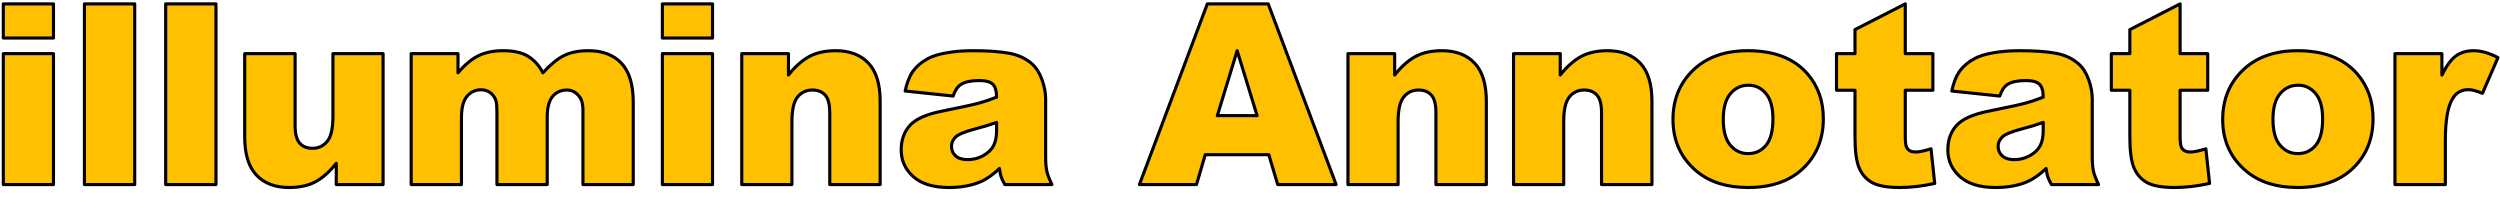
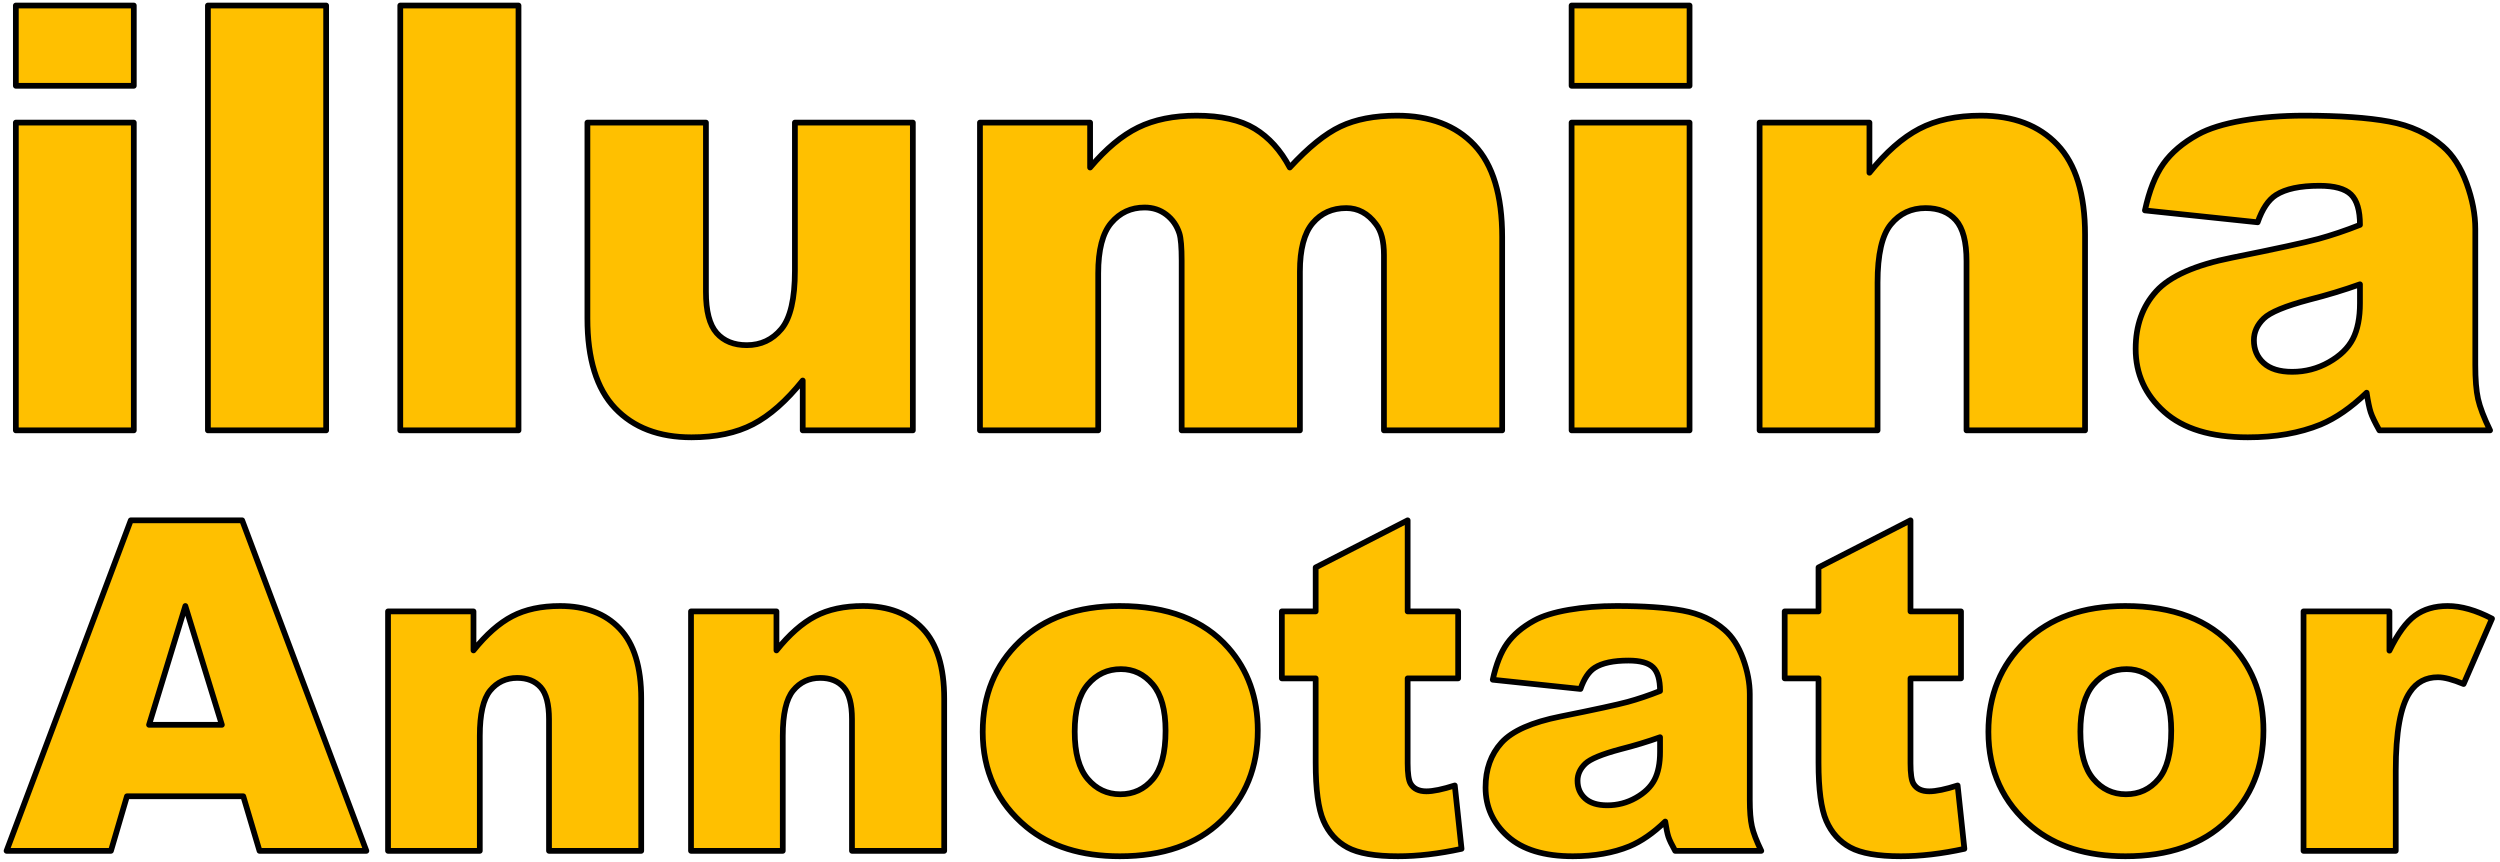
- <svg xmlns="http://www.w3.org/2000/svg" width="3992" height="330" xml:space="preserve" overflow="hidden">
-   <g transform="translate(-458 -944)">
+ <svg xmlns="http://www.w3.org/2000/svg" width="2182" height="752" xml:space="preserve" overflow="hidden">
+   <g transform="translate(-2025 -403)">
    <g>
-       <path d="M3720.62 1139.49C3709.6 1143.43 3698.12 1146.9 3686.18 1149.92 3669.91 1154.25 3659.61 1158.51 3655.29 1162.71 3650.83 1167.04 3648.59 1171.96 3648.6 1177.47 3648.59 1183.77 3650.79 1188.92 3655.19 1192.92 3659.58 1196.92 3666.04 1198.92 3674.57 1198.92 3683.49 1198.92 3691.79 1196.76 3699.46 1192.43 3707.14 1188.1 3712.58 1182.82 3715.79 1176.59 3719.01 1170.35 3720.62 1162.25 3720.62 1152.28ZM2049.35 1139.49C2038.33 1143.43 2026.85 1146.9 2014.91 1149.92 1998.65 1154.25 1988.35 1158.51 1984.02 1162.71 1979.56 1167.04 1977.33 1171.96 1977.33 1177.47 1977.33 1183.77 1979.53 1188.92 1983.92 1192.92 1988.32 1196.92 1994.78 1198.92 2003.3 1198.92 2012.22 1198.92 2020.52 1196.76 2028.2 1192.43 2035.87 1188.1 2041.31 1182.82 2044.53 1176.59 2047.74 1170.35 2049.35 1162.25 2049.35 1152.28ZM4127.81 1080.07C4116.14 1080.07 4106.49 1084.56 4098.89 1093.55 4091.28 1102.53 4087.47 1116.21 4087.47 1134.57 4087.47 1153.2 4091.24 1166.98 4098.79 1175.9 4106.33 1184.82 4115.81 1189.28 4127.22 1189.28 4138.77 1189.28 4148.24 1184.88 4155.66 1176.09 4163.07 1167.3 4166.77 1153.2 4166.77 1133.79 4166.77 1115.68 4163.03 1102.2 4155.56 1093.35 4148.08 1084.49 4138.83 1080.07 4127.81 1080.07ZM3250.06 1080.07C3238.38 1080.07 3228.74 1084.56 3221.13 1093.55 3213.52 1102.53 3209.72 1116.21 3209.72 1134.57 3209.72 1153.2 3213.49 1166.98 3221.03 1175.9 3228.58 1184.82 3238.05 1189.28 3249.47 1189.28 3261.01 1189.28 3270.49 1184.88 3277.9 1176.09 3285.31 1167.3 3289.02 1153.2 3289.02 1133.79 3289.02 1115.68 3285.28 1102.2 3277.8 1093.35 3270.33 1084.49 3261.08 1080.07 3250.06 1080.07ZM1515.67 1029.69 1595.76 1029.69 1595.76 1238.67 1515.67 1238.67ZM848.743 1029.69 929.225 1029.69 929.225 1144.61C929.225 1157.73 931.652 1167.04 936.506 1172.55 941.36 1178.06 948.181 1180.82 956.971 1180.82 966.547 1180.82 974.385 1177.14 980.485 1169.8 986.586 1162.45 989.636 1149.27 989.636 1130.24L989.636 1029.69 1069.72 1029.69 1069.72 1238.67 994.949 1238.67 994.949 1204.82C983.798 1218.73 972.549 1228.63 961.201 1234.54 949.854 1240.44 935.915 1243.39 919.386 1243.39 897.347 1243.39 880.063 1236.8 867.535 1223.62 855.007 1210.43 848.743 1190.13 848.743 1162.71ZM463.288 1029.69 543.377 1029.69 543.377 1238.67 463.288 1238.67ZM4407.99 1024.97C4419.8 1024.97 4432.72 1028.64 4446.75 1035.99L4421.96 1093.05C4412.51 1089.12 4405.04 1087.15 4399.53 1087.15 4389.03 1087.15 4380.9 1091.48 4375.13 1100.14 4366.86 1112.34 4362.73 1135.16 4362.73 1168.62L4362.73 1238.67 4282.25 1238.67 4282.25 1029.69 4357.22 1029.69 4357.22 1063.93C4364.44 1049.11 4371.88 1038.91 4379.55 1033.33 4387.23 1027.76 4396.71 1024.97 4407.99 1024.97ZM4126.63 1024.97C4168.48 1024.97 4200.09 1037.1 4221.48 1061.37 4238.66 1080.92 4247.26 1104.99 4247.26 1133.59 4247.26 1165.73 4236.6 1192.07 4215.28 1212.6 4193.96 1233.13 4164.48 1243.39 4126.83 1243.39 4093.24 1243.39 4066.09 1234.86 4045.36 1217.81 4019.91 1196.69 4007.19 1169.01 4007.19 1134.77 4007.19 1102.89 4017.94 1076.62 4039.46 1055.96 4060.97 1035.3 4090.03 1024.97 4126.63 1024.97ZM3682.64 1024.97C3706.64 1024.97 3725.93 1026.31 3740.49 1029 3755.05 1031.69 3767.19 1037.3 3776.89 1045.83 3783.72 1051.73 3789.09 1060.09 3793.03 1070.92 3796.97 1081.74 3798.93 1092.07 3798.93 1101.91L3798.93 1194.2C3798.93 1204.04 3799.56 1211.74 3800.8 1217.32 3802.05 1222.89 3804.77 1230.01 3808.97 1238.67L3733.8 1238.67C3730.78 1233.29 3728.81 1229.19 3727.9 1226.37 3726.98 1223.55 3726.06 1219.12 3725.14 1213.09 3714.65 1223.19 3704.22 1230.4 3693.85 1234.73 3679.69 1240.51 3663.22 1243.39 3644.46 1243.39 3619.54 1243.39 3600.61 1237.62 3587.69 1226.07 3574.77 1214.53 3568.31 1200.3 3568.31 1183.37 3568.31 1167.5 3572.97 1154.45 3582.28 1144.22 3591.6 1133.98 3608.78 1126.37 3633.84 1121.39 3663.88 1115.35 3683.36 1111.12 3692.28 1108.7 3701.2 1106.27 3710.65 1103.09 3720.62 1099.15 3720.62 1089.31 3718.58 1082.43 3714.52 1078.49 3710.45 1074.56 3703.3 1072.59 3693.07 1072.59 3679.95 1072.59 3670.11 1074.69 3663.55 1078.89 3658.43 1082.17 3654.3 1088.33 3651.15 1097.38L3574.61 1089.31C3577.49 1075.93 3581.66 1065.41 3587.1 1057.73 3592.55 1050.06 3600.38 1043.4 3610.62 1037.76 3617.96 1033.69 3628.06 1030.54 3640.92 1028.31 3653.78 1026.08 3667.68 1024.97 3682.64 1024.97ZM3248.88 1024.97C3290.72 1024.97 3322.34 1037.1 3343.72 1061.37 3360.91 1080.92 3369.5 1104.99 3369.5 1133.59 3369.5 1165.73 3358.84 1192.07 3337.52 1212.6 3316.21 1233.13 3286.72 1243.39 3249.07 1243.39 3215.49 1243.39 3188.33 1234.86 3167.61 1217.81 3142.16 1196.69 3129.43 1169.01 3129.43 1134.77 3129.43 1102.89 3140.19 1076.62 3161.7 1055.96 3183.22 1035.3 3212.28 1024.97 3248.88 1024.97ZM3024.98 1024.97C3047.15 1024.97 3064.5 1031.56 3077.02 1044.74 3089.55 1057.93 3095.82 1078.3 3095.82 1105.84L3095.82 1238.67 3015.34 1238.67 3015.34 1123.75C3015.34 1110.63 3012.91 1101.35 3008.05 1095.91 3003.2 1090.46 2996.38 1087.74 2987.59 1087.74 2977.88 1087.74 2970.01 1091.41 2963.98 1098.76 2957.94 1106.11 2954.92 1119.29 2954.92 1138.31L2954.92 1238.67 2874.84 1238.67 2874.84 1029.69 2949.41 1029.69 2949.41 1063.73C2960.57 1049.83 2971.85 1039.89 2983.26 1033.92 2994.67 1027.95 3008.58 1024.97 3024.98 1024.97ZM2760.54 1024.97C2782.71 1024.97 2800.06 1031.56 2812.59 1044.74 2825.12 1057.93 2831.38 1078.3 2831.38 1105.84L2831.38 1238.67 2750.9 1238.67 2750.9 1123.75C2750.9 1110.63 2748.47 1101.35 2743.62 1095.91 2738.77 1090.46 2731.94 1087.74 2723.15 1087.74 2713.45 1087.74 2705.58 1091.41 2699.54 1098.76 2693.51 1106.11 2690.49 1119.29 2690.49 1138.31L2690.49 1238.67 2610.4 1238.67 2610.4 1029.69 2684.98 1029.69 2684.98 1063.73C2696.13 1049.83 2707.41 1039.89 2718.83 1033.92 2730.24 1027.95 2744.14 1024.97 2760.54 1024.97ZM2433.49 1024.97 2401.81 1128.67 2465.37 1128.67ZM2011.37 1024.97C2035.38 1024.97 2054.66 1026.31 2069.22 1029 2083.78 1031.69 2095.92 1037.3 2105.63 1045.83 2112.45 1051.73 2117.83 1060.09 2121.76 1070.92 2125.7 1081.74 2127.67 1092.07 2127.67 1101.91L2127.67 1194.2C2127.67 1204.04 2128.29 1211.74 2129.54 1217.32 2130.78 1222.89 2133.5 1230.01 2137.7 1238.67L2062.53 1238.67C2059.52 1233.29 2057.55 1229.19 2056.63 1226.37 2055.71 1223.55 2054.79 1219.12 2053.87 1213.09 2043.38 1223.19 2032.95 1230.4 2022.59 1234.73 2008.42 1240.51 1991.96 1243.39 1973.2 1243.39 1948.27 1243.39 1929.35 1237.62 1916.43 1226.07 1903.5 1214.53 1897.04 1200.3 1897.04 1183.37 1897.04 1167.5 1901.7 1154.45 1911.01 1144.22 1920.33 1133.98 1937.51 1126.37 1962.57 1121.39 1992.61 1115.35 2012.09 1111.12 2021.01 1108.7 2029.93 1106.27 2039.38 1103.09 2049.35 1099.15 2049.35 1089.31 2047.32 1082.43 2043.25 1078.49 2039.18 1074.56 2032.03 1072.59 2021.8 1072.59 2008.68 1072.59 1998.84 1074.69 1992.28 1078.89 1987.17 1082.17 1983.03 1088.33 1979.89 1097.38L1903.34 1089.31C1906.23 1075.93 1910.39 1065.41 1915.84 1057.73 1921.28 1050.06 1929.12 1043.4 1939.35 1037.76 1946.7 1033.69 1956.8 1030.54 1969.65 1028.31 1982.51 1026.08 1996.42 1024.97 2011.37 1024.97ZM1792.59 1024.97C1814.76 1024.97 1832.11 1031.56 1844.64 1044.74 1857.16 1057.93 1863.43 1078.3 1863.43 1105.84L1863.43 1238.67 1782.95 1238.67 1782.95 1123.75C1782.95 1110.63 1780.52 1101.35 1775.66 1095.91 1770.81 1090.46 1763.99 1087.74 1755.2 1087.74 1745.49 1087.74 1737.62 1091.41 1731.59 1098.76 1725.55 1106.11 1722.54 1119.29 1722.54 1138.31L1722.54 1238.67 1642.45 1238.67 1642.45 1029.69 1717.03 1029.69 1717.03 1063.73C1728.18 1049.83 1739.46 1039.89 1750.87 1033.92 1762.28 1027.95 1776.19 1024.97 1792.59 1024.97ZM1261.55 1024.97C1278.21 1024.97 1291.39 1027.92 1301.1 1033.82 1310.81 1039.73 1318.75 1048.52 1324.91 1060.19 1337.5 1046.55 1348.98 1037.27 1359.35 1032.35 1369.71 1027.43 1382.5 1024.97 1397.72 1024.97 1420.15 1024.97 1437.66 1031.63 1450.26 1044.94 1462.85 1058.26 1469.15 1079.08 1469.15 1107.42L1469.15 1238.67 1388.86 1238.67 1388.86 1119.62C1388.86 1110.17 1387.03 1103.15 1383.35 1098.56 1377.98 1091.35 1371.28 1087.74 1363.28 1087.74 1353.84 1087.74 1346.23 1091.15 1340.46 1097.97 1334.68 1104.79 1331.8 1115.75 1331.8 1130.83L1331.8 1238.67 1251.51 1238.67 1251.51 1123.55C1251.51 1114.37 1250.99 1108.14 1249.94 1104.86 1248.23 1099.61 1245.28 1095.38 1241.08 1092.17 1236.89 1088.95 1231.97 1087.35 1226.33 1087.35 1217.14 1087.35 1209.6 1090.82 1203.7 1097.78 1197.79 1104.73 1194.84 1116.14 1194.84 1132.02L1194.84 1238.67 1114.56 1238.67 1114.56 1029.69 1189.33 1029.69 1189.33 1060.19C1200.09 1047.47 1210.94 1038.41 1221.9 1033.04 1232.85 1027.66 1246.07 1024.97 1261.55 1024.97ZM3939.2 950.193 3939.2 1029.69 3983.28 1029.69 3983.28 1088.13 3939.2 1088.13 3939.2 1162.32C3939.2 1171.24 3940.05 1177.14 3941.76 1180.03 3944.38 1184.49 3948.98 1186.72 3955.53 1186.72 3961.44 1186.72 3969.7 1185.01 3980.33 1181.6L3986.23 1236.9C3966.42 1241.23 3947.93 1243.39 3930.74 1243.39 3910.8 1243.39 3896.11 1240.83 3886.66 1235.72 3877.22 1230.6 3870.23 1222.83 3865.71 1212.4 3861.18 1201.97 3858.92 1185.08 3858.92 1161.73L3858.92 1088.13 3829.4 1088.13 3829.4 1029.69 3858.92 1029.69 3858.92 991.32ZM3500.32 950.193 3500.32 1029.69 3544.4 1029.69 3544.4 1088.13 3500.32 1088.13 3500.32 1162.32C3500.32 1171.24 3501.18 1177.14 3502.88 1180.03 3505.51 1184.49 3510.1 1186.72 3516.66 1186.72 3522.56 1186.72 3530.83 1185.01 3541.45 1181.6L3547.35 1236.9C3527.55 1241.23 3509.05 1243.39 3491.86 1243.39 3471.92 1243.39 3457.23 1240.83 3447.79 1235.72 3438.34 1230.6 3431.35 1222.83 3426.83 1212.4 3422.3 1201.97 3420.04 1185.08 3420.04 1161.73L3420.04 1088.13 3390.52 1088.13 3390.52 1029.69 3420.04 1029.69 3420.04 991.32ZM2385.87 950.193 2483.08 950.193 2591.5 1238.67 2498.23 1238.67 2484.06 1191.05 2382.52 1191.05 2368.55 1238.67 2277.45 1238.67ZM1515.67 950.193 1595.76 950.193 1595.76 1004.7 1515.67 1004.7ZM722.554 950.193 802.839 950.193 802.839 1238.67 722.554 1238.67ZM592.823 950.193 673.108 950.193 673.108 1238.67 592.823 1238.67ZM463.288 950.193 543.377 950.193 543.377 1004.7 463.288 1004.7Z" stroke="#000000" stroke-width="5" stroke-linecap="butt" stroke-linejoin="round" stroke-miterlimit="10" stroke-opacity="1" fill="#FFC000" fill-rule="evenodd" fill-opacity="1" />
-       <text fill="#000000" fill-opacity="0" font-family="Arial,Arial_MSFontService,sans-serif" font-size="293.198" direction="ltr" writing-mode="lr-tb" x="463.288" y="1206.74">illumina Annotator</text>
+       <path d="M4084.77 651.14C4070.61 656.199 4055.85 660.667 4040.51 664.545 4019.6 670.11 4006.36 675.59 4000.8 680.986 3995.06 686.55 3992.2 692.873 3992.2 699.956 3992.2 708.049 3995.02 714.668 4000.67 719.81 4006.32 724.953 4014.62 727.525 4025.58 727.525 4037.05 727.525 4047.72 724.743 4057.58 719.178 4067.44 713.614 4074.44 706.827 4078.57 698.817 4082.7 690.808 4084.77 680.396 4084.77 667.581ZM3396.69 510.005 3499.64 510.005 3499.64 778.617 3396.69 778.617ZM2537.69 510.005 2641.14 510.005 2641.14 657.716C2641.14 674.578 2644.26 686.55 2650.5 693.632 2656.74 700.714 2665.51 704.255 2676.8 704.255 2689.11 704.255 2699.19 699.534 2707.03 690.091 2714.87 680.649 2718.79 663.702 2718.79 639.252L2718.79 510.005 2821.73 510.005 2821.73 778.617 2725.62 778.617 2725.62 735.113C2711.29 752.986 2696.83 765.717 2682.24 773.305 2667.66 780.893 2649.74 784.687 2628.49 784.687 2600.17 784.687 2577.95 776.214 2561.85 759.268 2545.74 742.321 2537.69 716.227 2537.69 680.986ZM2038.83 510.005 2141.78 510.005 2141.78 778.617 2038.83 778.617ZM4035.96 503.935C4066.81 503.935 4091.6 505.663 4110.32 509.12 4129.03 512.577 4144.63 519.785 4157.11 530.746 4165.88 538.333 4172.79 549.083 4177.85 562.994 4182.91 576.905 4185.44 590.184 4185.44 602.831L4185.44 721.455C4185.44 734.101 4186.24 744.007 4187.84 751.174 4189.44 758.34 4192.94 767.488 4198.34 778.617L4101.72 778.617C4097.84 771.703 4095.31 766.434 4094.13 762.809 4092.95 759.183 4091.77 753.492 4090.59 745.736 4077.1 758.719 4063.69 767.994 4050.37 773.558 4032.16 780.977 4011 784.687 3986.89 784.687 3954.85 784.687 3930.53 777.268 3913.92 762.429 3897.31 747.591 3889 729.295 3889 707.543 3889 687.14 3894.99 670.363 3906.96 657.21 3918.93 644.058 3941.02 634.278 3973.23 627.871 4011.84 620.114 4036.88 614.676 4048.35 611.557 4059.81 608.437 4071.96 604.348 4084.77 599.289 4084.77 586.643 4082.16 577.79 4076.93 572.732 4071.7 567.673 4062.51 565.144 4049.36 565.144 4032.5 565.144 4019.85 567.842 4011.42 573.238 4004.84 577.453 3999.53 585.378 3995.49 597.013L3897.1 586.643C3900.81 569.444 3906.16 555.912 3913.16 546.048 3920.16 536.184 3930.23 527.626 3943.38 520.375 3952.83 515.148 3965.81 511.101 3982.33 508.235 3998.86 505.368 4016.73 503.935 4035.96 503.935ZM3753.77 503.935C3782.27 503.935 3804.57 512.408 3820.67 529.354 3836.78 546.301 3844.83 572.479 3844.83 607.889L3844.83 778.617 3741.38 778.617 3741.38 630.906C3741.38 614.044 3738.26 602.114 3732.02 595.116 3725.78 588.118 3717.01 584.62 3705.72 584.62 3693.24 584.62 3683.12 589.341 3675.36 598.784 3667.61 608.226 3663.73 625.173 3663.73 649.622L3663.73 778.617 3560.79 778.617 3560.79 510.005 3656.65 510.005 3656.65 553.762C3670.98 535.888 3685.48 523.116 3700.15 515.443 3714.82 507.771 3732.69 503.935 3753.77 503.935ZM3069.26 503.935C3090.68 503.935 3107.62 507.729 3120.1 515.317 3132.58 522.905 3142.78 534.202 3150.71 549.209 3166.89 531.673 3181.65 519.743 3194.97 513.42 3208.29 507.097 3224.73 503.935 3244.29 503.935 3273.12 503.935 3295.64 512.492 3311.82 529.607 3328.01 546.722 3336.1 573.491 3336.1 609.913L3336.1 778.617 3232.91 778.617 3232.91 625.594C3232.91 613.454 3230.55 604.432 3225.83 598.531 3218.91 589.257 3210.31 584.62 3200.03 584.62 3187.89 584.62 3178.11 589.004 3170.69 597.772 3163.27 606.54 3159.56 620.62 3159.56 640.011L3159.56 778.617 3056.36 778.617 3056.36 630.653C3056.36 618.849 3055.69 610.84 3054.34 606.624 3052.15 599.88 3048.35 594.442 3042.96 590.31 3037.56 586.179 3031.24 584.114 3023.99 584.114 3012.19 584.114 3002.49 588.582 2994.9 597.519 2987.31 606.456 2983.52 621.126 2983.52 641.529L2983.52 778.617 2880.32 778.617 2880.32 510.005 2976.44 510.005 2976.44 549.209C2990.26 532.853 3004.22 521.219 3018.3 514.305 3032.38 507.392 3049.37 503.935 3069.26 503.935ZM3396.69 407.822 3499.64 407.822 3499.64 477.883 3396.69 477.883ZM2374.36 407.822 2477.55 407.822 2477.55 778.617 2374.36 778.617ZM2206.47 407.822 2309.66 407.822 2309.66 778.617 2206.47 778.617ZM2038.83 407.822 2141.78 407.822 2141.78 477.883 2038.83 477.883Z" stroke="#000000" stroke-width="5" stroke-linecap="butt" stroke-linejoin="round" stroke-miterlimit="10" stroke-opacity="1" fill="#FFC000" fill-rule="evenodd" fill-opacity="1" />
+       <text fill="#000000" fill-opacity="0" font-family="Arial,Arial_MSFontService,sans-serif" font-size="376.865" direction="ltr" writing-mode="lr-tb" x="2038.83" y="737.579">illumina
+         </text>
+       <path d="M3473.89 1046.44C3462.88 1050.38 3451.4 1053.85 3439.46 1056.87 3423.19 1061.2 3412.89 1065.46 3408.56 1069.66 3404.1 1073.99 3401.87 1078.91 3401.87 1084.42 3401.87 1090.72 3404.07 1095.86 3408.47 1099.87 3412.86 1103.87 3419.32 1105.87 3427.85 1105.87 3436.77 1105.87 3445.07 1103.7 3452.74 1099.37 3460.42 1095.04 3465.86 1089.76 3469.07 1083.53 3472.29 1077.3 3473.89 1069.2 3473.89 1059.23ZM3881.09 987.014C3869.42 987.014 3859.77 991.507 3852.16 1000.49 3844.56 1009.48 3840.75 1023.16 3840.75 1041.52 3840.75 1060.15 3844.52 1073.92 3852.07 1082.84 3859.61 1091.77 3869.09 1096.23 3880.5 1096.23 3892.04 1096.23 3901.52 1091.83 3908.93 1083.04 3916.35 1074.25 3920.05 1060.15 3920.05 1040.73 3920.05 1022.63 3916.31 1009.15 3908.84 1000.3 3901.36 991.442 3892.11 987.014 3881.09 987.014ZM3003.34 987.014C2991.66 987.014 2982.02 991.507 2974.41 1000.49 2966.8 1009.48 2963 1023.16 2963 1041.52 2963 1060.15 2966.77 1073.92 2974.31 1082.84 2981.85 1091.77 2991.33 1096.23 3002.75 1096.23 3014.29 1096.23 3023.77 1091.83 3031.18 1083.04 3038.59 1074.25 3042.3 1060.15 3042.3 1040.73 3042.3 1022.63 3038.56 1009.15 3031.08 1000.3 3023.6 991.442 3014.36 987.014 3003.34 987.014ZM4161.27 931.916C4173.07 931.916 4186 935.59 4200.03 942.936L4175.24 1000C4165.79 996.066 4158.32 994.098 4152.81 994.098 4142.31 994.098 4134.18 998.427 4128.41 1007.09 4120.14 1019.29 4116.01 1042.11 4116.01 1075.56L4116.01 1145.62 4035.53 1145.62 4035.53 936.639 4110.5 936.639 4110.5 970.878C4117.71 956.054 4125.16 945.855 4132.83 940.279 4140.51 934.704 4149.99 931.916 4161.27 931.916ZM3879.91 931.916C3921.76 931.916 3953.37 944.051 3974.76 968.32 3991.94 987.867 4000.53 1011.94 4000.53 1040.54 4000.53 1072.68 3989.88 1099.01 3968.56 1119.54 3947.24 1140.07 3917.76 1150.34 3880.11 1150.34 3846.52 1150.34 3819.37 1141.81 3798.64 1124.76 3773.19 1103.64 3760.47 1075.96 3760.47 1041.72 3760.47 1009.84 3771.22 983.57 3792.74 962.909 3814.25 942.247 3843.31 931.916 3879.91 931.916ZM3435.92 931.916C3459.92 931.916 3479.21 933.261 3493.77 935.95 3508.33 938.64 3520.47 944.248 3530.17 952.775 3536.99 958.678 3542.37 967.041 3546.31 977.864 3550.24 988.687 3552.21 999.017 3552.21 1008.86L3552.21 1101.14C3552.21 1110.98 3552.84 1118.69 3554.08 1124.27 3555.33 1129.84 3558.05 1136.96 3562.25 1145.62L3487.08 1145.62C3484.06 1140.24 3482.09 1136.14 3481.18 1133.32 3480.26 1130.5 3479.34 1126.07 3478.42 1120.04 3467.93 1130.14 3457.5 1137.35 3447.13 1141.68 3432.97 1147.45 3416.5 1150.34 3397.74 1150.34 3372.82 1150.34 3353.89 1144.57 3340.97 1133.02 3328.05 1121.48 3321.59 1107.24 3321.59 1090.32 3321.59 1074.45 3326.25 1061.4 3335.56 1051.16 3344.87 1040.93 3362.06 1033.32 3387.12 1028.34 3417.16 1022.3 3436.64 1018.07 3445.56 1015.65 3454.48 1013.22 3463.92 1010.04 3473.89 1006.1 3473.89 996.263 3471.86 989.375 3467.79 985.44 3463.73 981.504 3456.58 979.536 3446.35 979.536 3433.23 979.536 3423.39 981.635 3416.83 985.833 3411.71 989.113 3407.58 995.279 3404.43 1004.33L3327.89 996.263C3330.77 982.882 3334.94 972.354 3340.38 964.68 3345.83 957.005 3353.66 950.348 3363.9 944.707 3371.24 940.64 3381.34 937.492 3394.2 935.262 3407.06 933.031 3420.96 931.916 3435.92 931.916ZM3002.16 931.916C3044 931.916 3075.62 944.051 3097 968.32 3114.19 987.867 3122.78 1011.94 3122.78 1040.54 3122.78 1072.68 3112.12 1099.01 3090.8 1119.54 3069.49 1140.07 3040 1150.34 3002.35 1150.34 2968.77 1150.34 2941.61 1141.81 2920.89 1124.76 2895.44 1103.64 2882.71 1075.96 2882.71 1041.72 2882.71 1009.84 2893.47 983.57 2914.98 962.909 2936.5 942.247 2965.56 931.916 3002.16 931.916ZM2778.26 931.916C2800.43 931.916 2817.78 938.508 2830.3 951.693 2842.83 964.877 2849.1 985.243 2849.1 1012.79L2849.1 1145.62 2768.61 1145.62 2768.61 1030.7C2768.61 1017.58 2766.19 1008.3 2761.33 1002.85 2756.48 997.41 2749.66 994.688 2740.87 994.688 2731.16 994.688 2723.29 998.362 2717.26 1005.71 2711.22 1013.05 2708.2 1026.24 2708.2 1045.26L2708.2 1145.62 2628.12 1145.62 2628.12 936.639 2702.69 936.639 2702.69 970.682C2713.84 956.776 2725.13 946.839 2736.54 940.87 2747.95 934.901 2761.86 931.916 2778.26 931.916ZM2513.82 931.916C2535.99 931.916 2553.34 938.508 2565.87 951.693 2578.4 964.877 2584.66 985.243 2584.66 1012.79L2584.66 1145.62 2504.18 1145.62 2504.18 1030.7C2504.18 1017.58 2501.75 1008.3 2496.9 1002.85 2492.04 997.41 2485.22 994.688 2476.43 994.688 2466.73 994.688 2458.85 998.362 2452.82 1005.71 2446.79 1013.05 2443.77 1026.24 2443.77 1045.26L2443.77 1145.62 2363.68 1145.62 2363.68 936.639 2438.26 936.639 2438.26 970.682C2449.41 956.776 2460.69 946.839 2472.1 940.87 2483.52 934.901 2497.42 931.916 2513.82 931.916ZM2186.77 931.916 2155.09 1035.62 2218.65 1035.62ZM3692.48 857.141 3692.48 936.639 3736.56 936.639 3736.56 995.082 3692.48 995.082 3692.48 1069.27C3692.48 1078.19 3693.33 1084.09 3695.04 1086.98 3697.66 1091.44 3702.25 1093.67 3708.81 1093.67 3714.72 1093.67 3722.98 1091.96 3733.61 1088.55L3739.51 1143.85C3719.7 1148.17 3701.2 1150.34 3684.02 1150.34 3664.08 1150.34 3649.39 1147.78 3639.94 1142.66 3630.5 1137.55 3623.51 1129.78 3618.98 1119.35 3614.46 1108.92 3612.2 1092.03 3612.2 1068.68L3612.2 995.082 3582.68 995.082 3582.68 936.639 3612.2 936.639 3612.2 898.267ZM3253.6 857.141 3253.6 936.639 3297.68 936.639 3297.68 995.082 3253.6 995.082 3253.6 1069.27C3253.6 1078.19 3254.46 1084.09 3256.16 1086.98 3258.79 1091.44 3263.38 1093.67 3269.94 1093.67 3275.84 1093.67 3284.1 1091.96 3294.73 1088.55L3300.63 1143.85C3280.82 1148.17 3262.33 1150.34 3245.14 1150.34 3225.2 1150.34 3210.51 1147.78 3201.06 1142.66 3191.62 1137.55 3184.63 1129.78 3180.11 1119.35 3175.58 1108.92 3173.32 1092.03 3173.32 1068.68L3173.32 995.082 3143.8 995.082 3143.8 936.639 3173.32 936.639 3173.32 898.267ZM2139.15 857.141 2236.36 857.141 2344.78 1145.62 2251.51 1145.62 2237.34 1098 2135.8 1098 2121.83 1145.62 2030.72 1145.62Z" stroke="#000000" stroke-width="5" stroke-linecap="butt" stroke-linejoin="round" stroke-miterlimit="10" stroke-opacity="1" fill="#FFC000" fill-rule="evenodd" fill-opacity="1" />
+       <text fill="#000000" fill-opacity="0" font-family="Arial,Arial_MSFontService,sans-serif" font-size="293.198" direction="ltr" writing-mode="lr-tb" x="2030.72" y="1113.69">Annotator
+         </text>
    </g>
  </g>
</svg>
